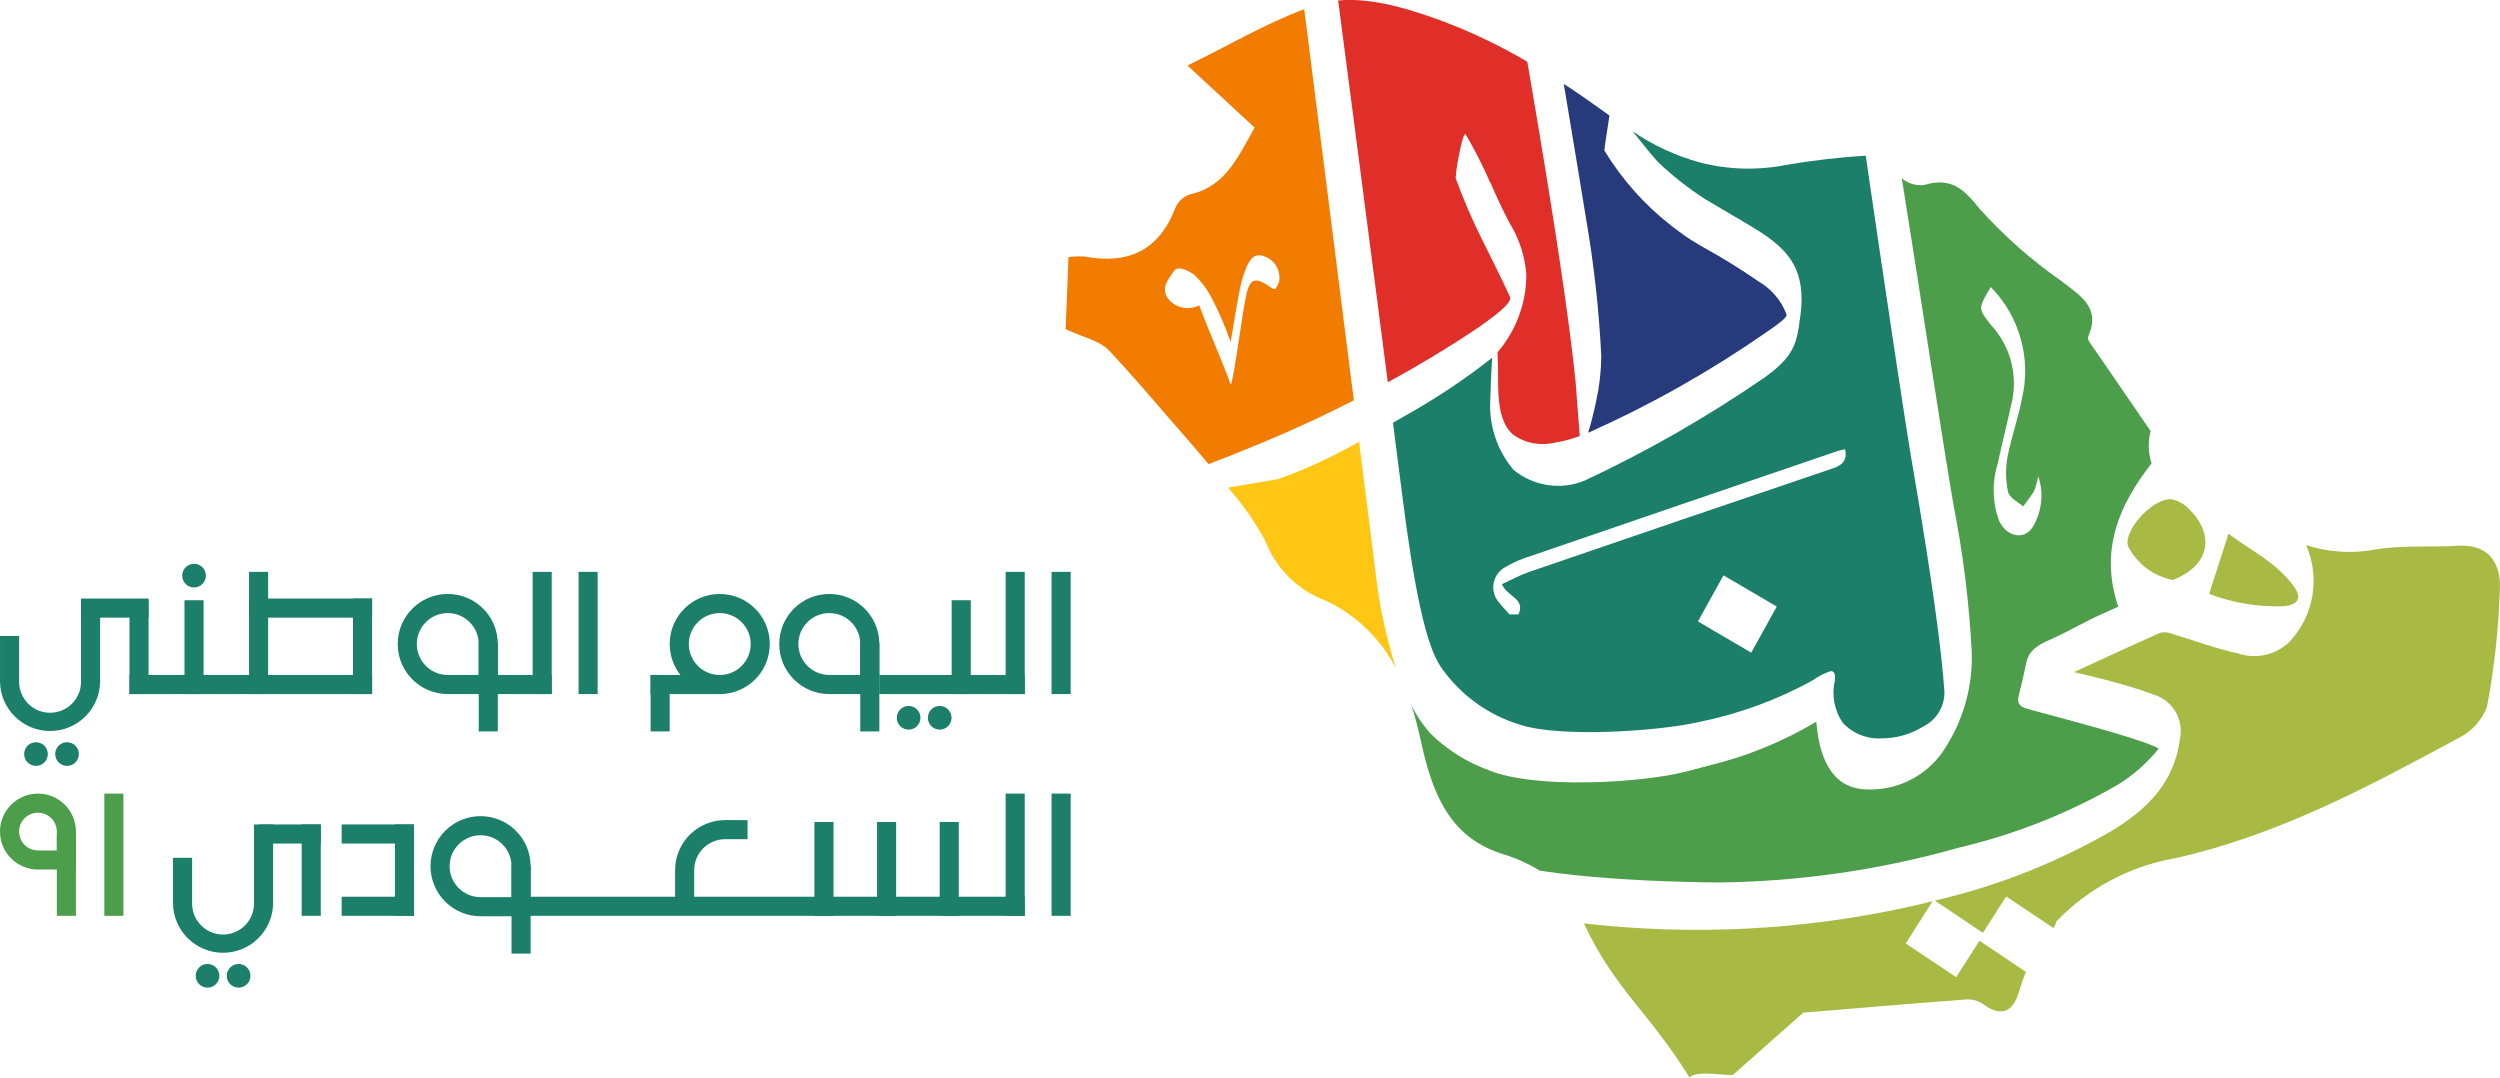
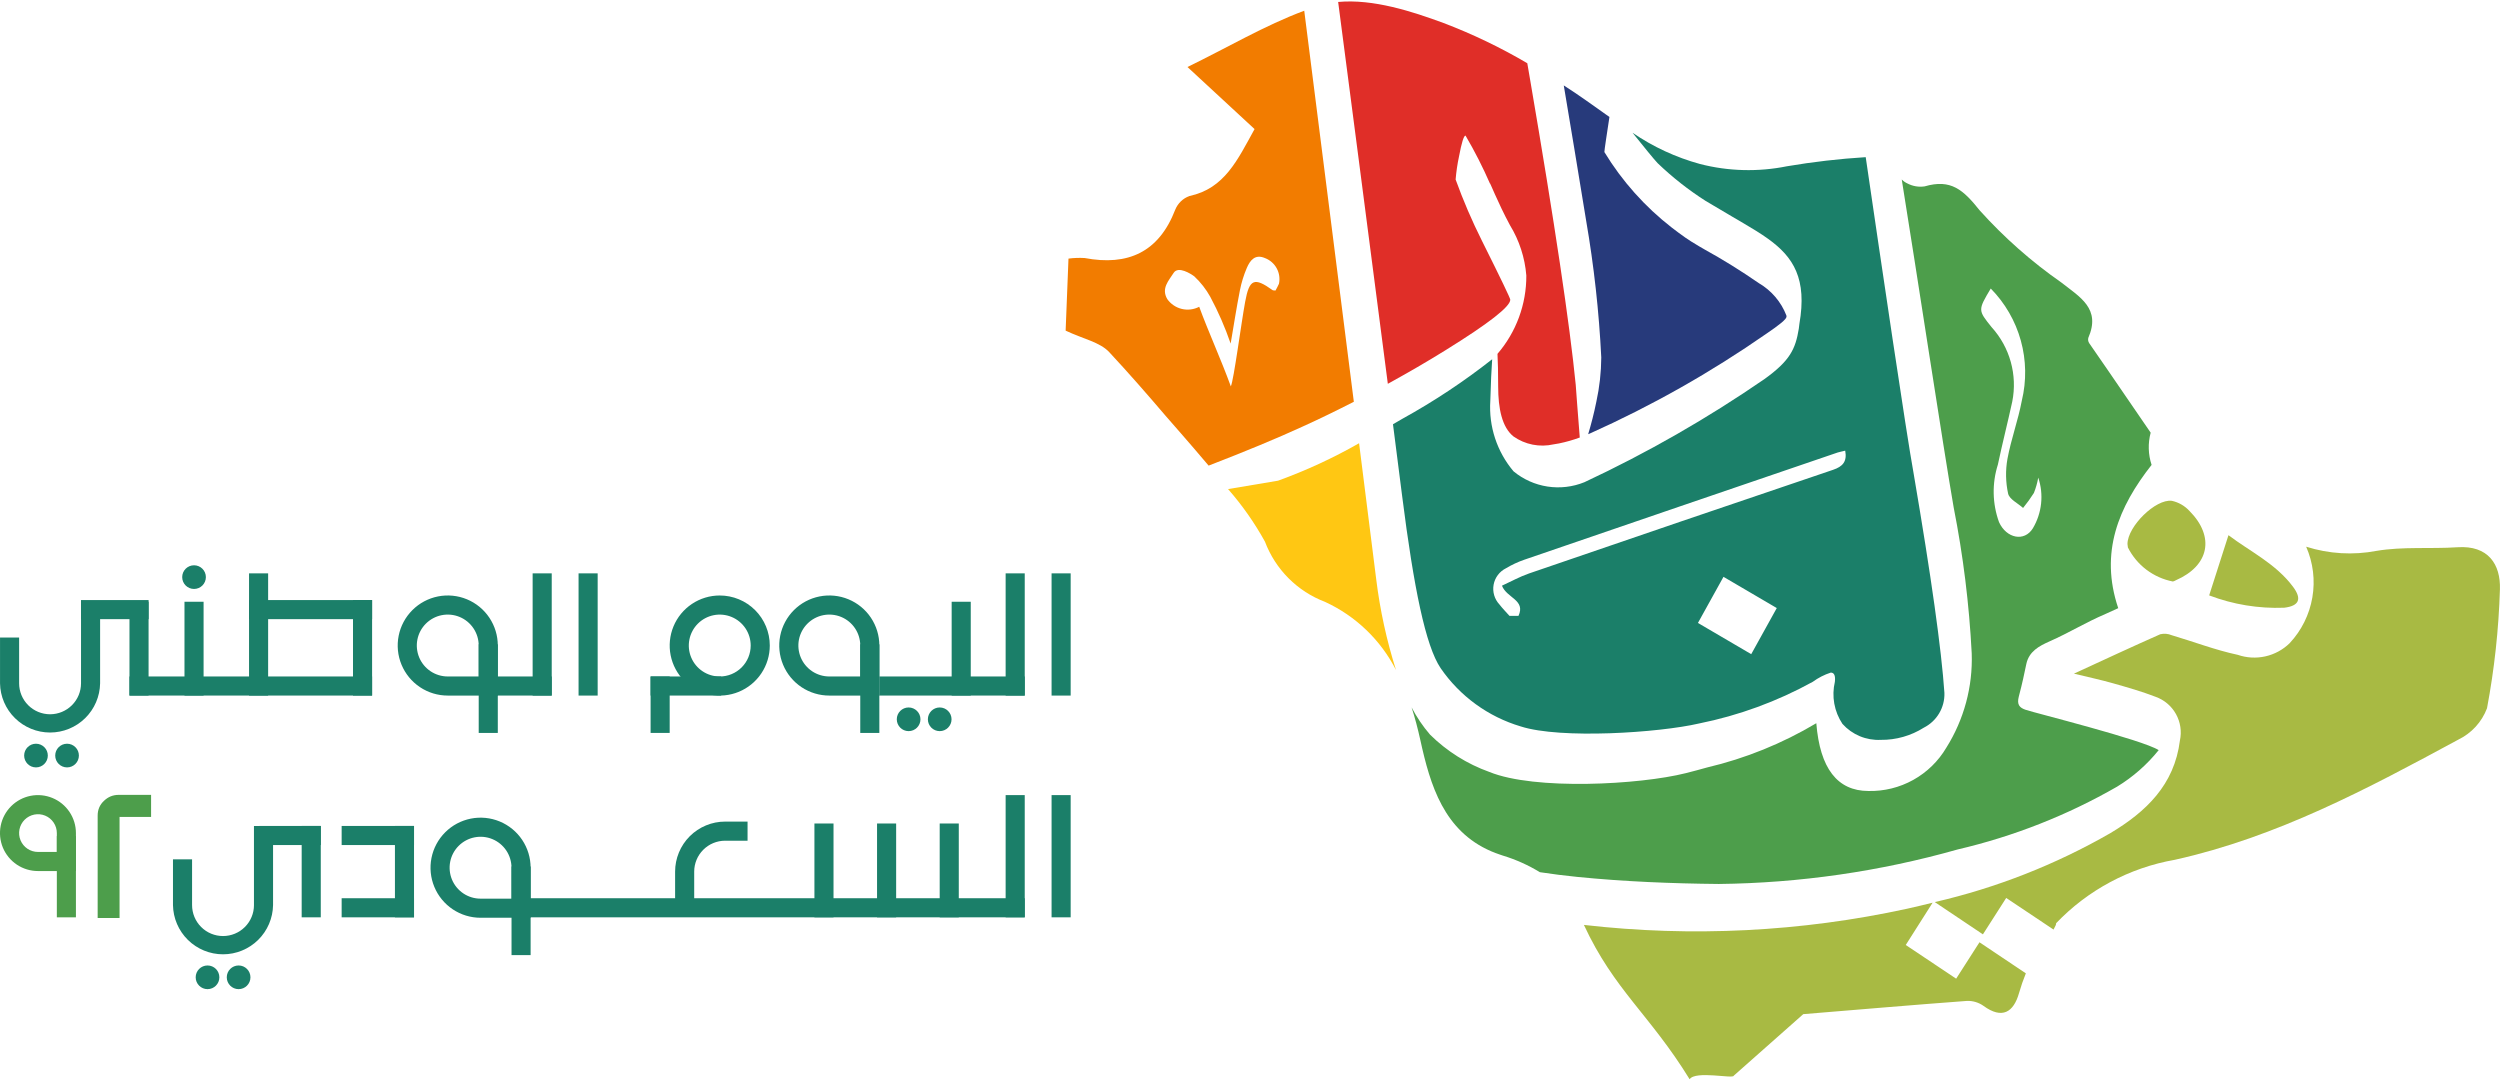
- <svg xmlns="http://www.w3.org/2000/svg" width="100%" height="100%" viewBox="0 0 176.124 75.925">
-   <g id="Group_60" data-name="Group 60" transform="translate(-801.092 -958.5)">
-     <g id="Group_57" data-name="Group 57" transform="translate(801.092 998.218)">
-       <g id="Group_56" data-name="Group 56">
-         <g id="Group_55" data-name="Group 55">
-           <g id="Group_54" data-name="Group 54">
-             <g id="Group_31" data-name="Group 31">
-               <g id="Group_30" data-name="Group 30">
-                 <g id="Group_29" data-name="Group 29">
-                   <g id="Group_28" data-name="Group 28">
-                     <g id="Group_1" data-name="Group 1" transform="translate(74.083 0.569)">
-                       <rect id="Rectangle_4" data-name="Rectangle 4" width="1.345" height="8.61" fill="#1b7f69" />
-                     </g>
-                     <g id="Group_2" data-name="Group 2" transform="translate(70.847 0.569)">
-                       <rect id="Rectangle_5" data-name="Rectangle 5" width="1.345" height="8.61" fill="#1b7f69" />
-                     </g>
-                     <g id="Group_3" data-name="Group 3" transform="translate(40.76 0.569)">
-                       <rect id="Rectangle_6" data-name="Rectangle 6" width="1.345" height="8.61" fill="#1b7f69" />
-                     </g>
-                     <g id="Group_4" data-name="Group 4" transform="translate(37.524 0.569)">
-                       <rect id="Rectangle_7" data-name="Rectangle 7" width="1.345" height="8.61" fill="#1b7f69" />
-                     </g>
-                     <g id="Group_5" data-name="Group 5" transform="translate(24.869 2.45)">
-                       <rect id="Rectangle_8" data-name="Rectangle 8" width="1.345" height="6.728" fill="#1b7f69" />
-                     </g>
-                     <g id="Group_6" data-name="Group 6" transform="translate(17.545 0.569)">
-                       <rect id="Rectangle_9" data-name="Rectangle 9" width="1.345" height="8.61" fill="#1b7f69" />
-                     </g>
-                     <g id="Group_7" data-name="Group 7" transform="translate(61.95 7.833)">
-                       <rect id="Rectangle_10" data-name="Rectangle 10" width="1.345" height="10.242" transform="translate(10.242) rotate(90)" fill="#1b7f69" />
-                     </g>
-                     <g id="Group_8" data-name="Group 8" transform="translate(9.122 7.833)">
-                       <rect id="Rectangle_11" data-name="Rectangle 11" width="1.345" height="17.092" transform="translate(17.092) rotate(90)" fill="#1b7f69" />
-                     </g>
-                     <g id="Group_9" data-name="Group 9" transform="translate(67.044 2.569)">
-                       <rect id="Rectangle_12" data-name="Rectangle 12" width="1.345" height="6.609" fill="#1b7f69" />
-                     </g>
-                     <g id="Group_10" data-name="Group 10" transform="translate(12.997 2.569)">
-                       <rect id="Rectangle_13" data-name="Rectangle 13" width="1.345" height="6.609" fill="#1b7f69" />
-                     </g>
-                     <g id="Group_11" data-name="Group 11" transform="translate(9.122 2.569)">
-                       <rect id="Rectangle_14" data-name="Rectangle 14" width="1.345" height="6.609" fill="#1b7f69" />
-                     </g>
-                     <g id="Group_12" data-name="Group 12" transform="translate(60.605 5.567)">
-                       <rect id="Rectangle_15" data-name="Rectangle 15" width="1.345" height="6.244" fill="#1b7f69" />
-                     </g>
-                     <g id="Group_13" data-name="Group 13" transform="translate(45.834 7.833)">
-                       <rect id="Rectangle_16" data-name="Rectangle 16" width="1.345" height="3.977" fill="#1b7f69" />
-                     </g>
-                     <g id="Group_14" data-name="Group 14" transform="translate(45.834 7.833)">
-                       <rect id="Rectangle_17" data-name="Rectangle 17" width="1.345" height="4.968" transform="translate(0 1.345) rotate(-90)" fill="#1b7f69" />
-                     </g>
-                     <g id="Group_15" data-name="Group 15" transform="translate(17.545 2.45)">
-                       <rect id="Rectangle_18" data-name="Rectangle 18" width="1.345" height="8.669" transform="translate(0 1.345) rotate(-90)" fill="#1b7f69" />
-                     </g>
-                     <g id="Group_16" data-name="Group 16" transform="translate(5.706 2.45)">
-                       <rect id="Rectangle_19" data-name="Rectangle 19" width="1.345" height="4.762" transform="translate(0 1.345) rotate(-90)" fill="#1b7f69" />
-                     </g>
-                     <g id="Group_17" data-name="Group 17" transform="translate(34.743 7.833)">
-                       <rect id="Rectangle_20" data-name="Rectangle 20" width="1.345" height="4.126" transform="translate(0 1.345) rotate(-90)" fill="#1b7f69" />
-                     </g>
-                     <g id="Group_18" data-name="Group 18" transform="translate(47.18 2.128)">
-                       <path id="Path_1" data-name="Path 1" d="M867.435,1014.215a3.526,3.526,0,1,0,3.525,3.525A3.525,3.525,0,0,0,867.435,1014.215Zm0,5.706a2.18,2.18,0,1,1,2.18-2.18A2.18,2.18,0,0,1,867.435,1019.921Z" transform="translate(-863.909 -1014.215)" fill="#1b7f69" />
-                     </g>
-                     <g id="Group_19" data-name="Group 19" transform="translate(54.899 2.128)">
-                       <path id="Path_2" data-name="Path 2" d="M881.237,1017.74a3.526,3.526,0,1,0-3.525,3.526h3.525Zm-1.345,2.18h-2.18a2.18,2.18,0,1,1,2.18-2.18Z" transform="translate(-874.186 -1014.215)" fill="#1b7f69" />
-                     </g>
-                     <g id="Group_20" data-name="Group 20" transform="translate(33.725 5.567)">
-                       <rect id="Rectangle_21" data-name="Rectangle 21" width="1.345" height="6.244" fill="#1b7f69" />
-                     </g>
-                     <g id="Group_21" data-name="Group 21" transform="translate(28.019 2.128)">
-                       <path id="Path_3" data-name="Path 3" d="M845.449,1017.74a3.526,3.526,0,1,0-3.526,3.526h3.526Zm-1.346,2.18h-2.18a2.18,2.18,0,1,1,2.18-2.18Z" transform="translate(-838.398 -1014.215)" fill="#1b7f69" />
-                     </g>
-                     <g id="Group_22" data-name="Group 22" transform="translate(12.836)">
-                       <circle id="Ellipse_1" data-name="Ellipse 1" cx="0.834" cy="0.834" r="0.834" fill="#1b7f69" />
-                     </g>
-                     <g id="Group_23" data-name="Group 23" transform="translate(3.89 12.571)">
-                       <circle id="Ellipse_2" data-name="Ellipse 2" cx="0.834" cy="0.834" r="0.834" fill="#1b7f69" />
-                     </g>
-                     <g id="Group_24" data-name="Group 24" transform="translate(1.701 12.571)">
-                       <circle id="Ellipse_3" data-name="Ellipse 3" cx="0.834" cy="0.834" r="0.834" fill="#1b7f69" />
-                     </g>
-                     <g id="Group_25" data-name="Group 25" transform="translate(65.368 10.016)">
-                       <circle id="Ellipse_4" data-name="Ellipse 4" cx="0.834" cy="0.834" r="0.834" fill="#1b7f69" />
-                     </g>
-                     <g id="Group_26" data-name="Group 26" transform="translate(63.178 10.016)">
-                       <circle id="Ellipse_5" data-name="Ellipse 5" cx="0.834" cy="0.834" r="0.834" fill="#1b7f69" />
-                     </g>
-                     <g id="Group_27" data-name="Group 27" transform="translate(0 2.741)">
-                       <path id="Path_4" data-name="Path 4" d="M806.8,1020.606a2.18,2.18,0,1,1-4.361,0v-3.227h-1.345v3.227a3.526,3.526,0,0,0,7.051,0v-5.574H806.8v5.574Z" transform="translate(-801.092 -1015.032)" fill="#1b7f69" />
-                     </g>
-                   </g>
-                 </g>
-               </g>
-             </g>
-             <g id="Group_53" data-name="Group 53" transform="translate(0 16.191)">
-               <g id="Group_32" data-name="Group 32" transform="translate(15.976 12.002)">
-                 <circle id="Ellipse_6" data-name="Ellipse 6" cx="0.834" cy="0.834" r="0.834" fill="#1b7f69" />
-               </g>
-               <g id="Group_33" data-name="Group 33" transform="translate(13.786 12.002)">
-                 <circle id="Ellipse_7" data-name="Ellipse 7" cx="0.834" cy="0.834" r="0.834" fill="#1b7f69" />
-               </g>
-               <g id="Group_34" data-name="Group 34" transform="translate(74.083 0)">
-                 <rect id="Rectangle_22" data-name="Rectangle 22" width="1.345" height="8.61" fill="#1b7f69" />
-               </g>
-               <g id="Group_35" data-name="Group 35" transform="translate(70.847 0)">
-                 <rect id="Rectangle_23" data-name="Rectangle 23" width="1.345" height="8.61" fill="#1b7f69" />
-               </g>
-               <g id="Group_36" data-name="Group 36" transform="translate(66.201 2)">
-                 <rect id="Rectangle_24" data-name="Rectangle 24" width="1.345" height="6.611" fill="#1b7f69" />
-               </g>
-               <g id="Group_37" data-name="Group 37" transform="translate(61.788 2)">
-                 <rect id="Rectangle_25" data-name="Rectangle 25" width="1.345" height="6.611" fill="#1b7f69" />
-               </g>
-               <g id="Group_38" data-name="Group 38" transform="translate(57.376 2)">
-                 <rect id="Rectangle_26" data-name="Rectangle 26" width="1.345" height="6.611" fill="#1b7f69" />
-               </g>
-               <g id="Group_39" data-name="Group 39" transform="translate(37.006 7.265)">
-                 <rect id="Rectangle_27" data-name="Rectangle 27" width="1.345" height="35.186" transform="translate(35.186) rotate(90)" fill="#1b7f69" />
-               </g>
-               <g id="Group_40" data-name="Group 40" transform="translate(24.069 2.173)">
-                 <rect id="Rectangle_28" data-name="Rectangle 28" width="1.345" height="5.099" transform="translate(0 1.345) rotate(-90)" fill="#1b7f69" />
-               </g>
-               <g id="Group_41" data-name="Group 41" transform="translate(18.267 2.173)">
-                 <rect id="Rectangle_29" data-name="Rectangle 29" width="1.345" height="4.332" transform="translate(0 1.345) rotate(-90)" fill="#1b7f69" />
-               </g>
-               <g id="Group_42" data-name="Group 42" transform="translate(24.069 7.265)">
-                 <rect id="Rectangle_30" data-name="Rectangle 30" width="1.345" height="5.099" transform="translate(0 1.345) rotate(-90)" fill="#1b7f69" />
-               </g>
-               <g id="Group_43" data-name="Group 43" transform="translate(27.823 2.173)">
-                 <rect id="Rectangle_31" data-name="Rectangle 31" width="1.345" height="6.437" transform="translate(1.345 6.437) rotate(180)" fill="#1b7f69" />
-               </g>
-               <g id="Group_44" data-name="Group 44" transform="translate(21.253 2.173)">
-                 <rect id="Rectangle_32" data-name="Rectangle 32" width="1.345" height="6.437" transform="translate(1.345 6.437) rotate(180)" fill="#1b7f69" />
-               </g>
-               <g id="Group_45" data-name="Group 45" transform="translate(47.562 1.866)">
-                 <path id="Path_5" data-name="Path 5" d="M867.943,1035.424a3.525,3.525,0,0,0-3.526,3.526v2.064h1.345v-2.064a2.181,2.181,0,0,1,2.18-2.18h1.579v-1.345Z" transform="translate(-864.418 -1035.424)" fill="#1b7f69" />
-               </g>
-               <g id="Group_46" data-name="Group 46" transform="translate(12.189 2.174)">
-                 <path id="Path_6" data-name="Path 6" d="M823.027,1041.406a2.18,2.18,0,0,1-4.361,0v-3.226h-1.345v3.226a3.526,3.526,0,0,0,7.051,0v-5.573h-1.346v5.573Z" transform="translate(-817.321 -1035.833)" fill="#1b7f69" />
-               </g>
-               <g id="Group_47" data-name="Group 47" transform="translate(36.037 5.028)">
-                 <rect id="Rectangle_33" data-name="Rectangle 33" width="1.345" height="6.244" fill="#1b7f69" />
-               </g>
-               <g id="Group_48" data-name="Group 48" transform="translate(30.331 1.589)">
-                 <path id="Path_7" data-name="Path 7" d="M848.527,1038.581a3.526,3.526,0,1,0-3.526,3.526h3.526Zm-1.345,2.18H845a2.18,2.18,0,1,1,2.18-2.18Z" transform="translate(-841.476 -1035.055)" fill="#1b7f69" />
-               </g>
-               <g id="Group_52" data-name="Group 52">
-                 <g id="Group_49" data-name="Group 49" transform="translate(7.35 0)">
-                   <rect id="Rectangle_34" data-name="Rectangle 34" width="1.345" height="8.61" fill="#4d9e4b" />
-                 </g>
-                 <g id="Group_50" data-name="Group 50" transform="translate(4.004 2.888)">
-                   <rect id="Rectangle_35" data-name="Rectangle 35" width="1.345" height="5.723" fill="#4d9e4b" />
-                 </g>
-                 <g id="Group_51" data-name="Group 51">
-                   <path id="Path_8" data-name="Path 8" d="M806.441,1035.614a2.675,2.675,0,1,0-2.674,2.675h2.674Zm-1.345,1.329h-1.329a1.329,1.329,0,1,1,1.329-1.329Z" transform="translate(-801.092 -1032.939)" fill="#4d9e4b" />
-                 </g>
-               </g>
-             </g>
-           </g>
-         </g>
-       </g>
-     </g>
-     <g id="Group_59" data-name="Group 59" transform="translate(876.171 958.5)">
-       <g id="Group_58" data-name="Group 58">
-         <path id="Path_9" data-name="Path 9" d="M953.779,975.612l0,0c.666.4,1.3.775,1.894,1.12.2.11.592.346.592.346.763.448,1.421.846,1.918,1.207,1.79,1.287,2.751,2.816,2.2,5.994-.014.112-.028.225-.041.336-.234,1.428-.613,2.246-2.406,3.538a88.364,88.364,0,0,1-12.7,7.276,4.928,4.928,0,0,1-4.989-.765,6.987,6.987,0,0,1-1.638-4.97c.034-1.246.08-2.218.131-2.928a46.666,46.666,0,0,1-6.311,4.186l-.677.394c.24,1.863.458,3.577.644,5.045.825,6.514,1.656,10.568,2.711,12.135a10.473,10.473,0,0,0,5.647,4.108c2.815.905,9.745.445,12.556-.207a28.064,28.064,0,0,0,8.02-2.939,4.479,4.479,0,0,1,1.265-.647q.362,0,.288.651a3.779,3.779,0,0,0,.533,2.961,3.4,3.4,0,0,0,2.7,1.127,5.563,5.563,0,0,0,3.034-.859,2.649,2.649,0,0,0,1.45-2.451q-.313-4.584-2.162-15.417c-.522-2.855-2.292-14.869-3.382-22.324a52.814,52.814,0,0,0-5.547.641,13.69,13.69,0,0,1-6.124-.158,15.807,15.807,0,0,1-4.754-2.2c.75.935,1.541,1.911,1.77,2.144A21.826,21.826,0,0,0,953.779,975.612Zm3.211,31.931-3.754-2.2,1.8-3.249,3.754,2.2Zm6.621-14.336c.142.762-.167,1.117-.859,1.35q-10.716,3.625-21.415,7.3c-.651.223-1.261.566-1.907.861.336.877,1.685,1,1.163,2.129h-.632c-.238-.268-.493-.525-.711-.808a1.614,1.614,0,0,1,.463-2.548,6.921,6.921,0,0,1,1.284-.6q11.041-3.789,22.088-7.557C963.249,993.286,963.422,993.255,963.611,993.207Z" transform="translate(-908.696 -961.563)" fill="#1b7f69" />
-         <path id="Path_10" data-name="Path 10" d="M921.353,986.914c-1.266-10.01-2.9-22.866-3.494-27.549-2.789,1.038-5.418,2.6-8.226,3.965,1.726,1.6,3.254,3.013,4.726,4.372-1.2,2.173-2.113,4.19-4.586,4.716a1.7,1.7,0,0,0-1,.959c-1.156,3-3.333,3.984-6.381,3.411a5.953,5.953,0,0,0-1.142.04c-.072,1.888-.143,3.683-.2,5.074,1.239.588,2.414.809,3.071,1.515,1.357,1.459,2.67,2.96,3.965,4.479.291.341,1.613,1.826,3.037,3.516,2.625-1.014,4.826-1.927,6.586-2.735C918.948,988.118,920.157,987.524,921.353,986.914Zm-5.276-8.313c-.068.167-.164.324-.243.476-.092-.012-.165,0-.208-.03-1.287-.921-1.633-.789-1.929.82-.278,1.513-.8,5.508-1.009,5.964-.7-1.927-1.6-3.888-2.228-5.61a1.757,1.757,0,0,1-2.252-.544c-.436-.753.1-1.29.449-1.841.323-.511,1.217.065,1.457.243a5.887,5.887,0,0,1,1.126,1.442,22.383,22.383,0,0,1,1.435,3.294c.225-1.318.413-2.541.652-3.754a7.837,7.837,0,0,1,.488-1.58c.23-.531.579-.991,1.281-.689A1.582,1.582,0,0,1,916.078,978.6Z" transform="translate(-901.055 -958.715)" fill="#f27c00" />
-         <path id="Path_11" data-name="Path 11" d="M950.415,985.532a15.046,15.046,0,0,1-.348,3.126c-.161.811-.377,1.625-.575,2.284l.116-.047a76.564,76.564,0,0,0,12.442-7.034c.905-.614,1.4-1.007,1.415-1.194a.247.247,0,0,0-.007-.084,4.53,4.53,0,0,0-1.955-2.29,44.533,44.533,0,0,0-3.831-2.377s-.639-.364-.938-.56c-.482-.294-1.356-.972-1.356-.972a19.689,19.689,0,0,1-4.744-5.318c-.012-.076.212-1.512.356-2.472-1.072-.756-2.13-1.531-3.217-2.223q.709,4.211,1.578,9.539A79.926,79.926,0,0,1,950.415,985.532Z" transform="translate(-912.685 -960.459)" fill="#273a7b" />
-         <path id="Path_12" data-name="Path 12" d="M925.514,999.932a36.64,36.64,0,0,1-5.709,2.639c-.04.013-1.219.212-3.522.592a20.929,20.929,0,0,1,2.6,3.705,7.293,7.293,0,0,0,4.232,4.241,10.576,10.576,0,0,1,5,4.8,35.485,35.485,0,0,1-1.394-6.39C926.55,1008.161,926.093,1004.526,925.514,999.932Z" transform="translate(-904.846 -968.813)" fill="#ffc713" />
-         <path id="Path_13" data-name="Path 13" d="M934.182,983.06q4.553-2.822,4.553-3.551,0-.152-2-4.158a39.818,39.818,0,0,1-1.851-4.31,12.763,12.763,0,0,1,.242-1.639q.274-1.457.456-1.457a32.106,32.106,0,0,1,1.73,3.4c-.093-.316.527,1.295,1.4,2.913a8.022,8.022,0,0,1,1.153,3.551,8.4,8.4,0,0,1-2.032,5.514c.029.552.047,1.313.048,2.293,0,1.568.273,2.874,1.074,3.522a3.551,3.551,0,0,0,2.827.561l.388-.066a9.965,9.965,0,0,0,1.46-.416c-.106-1.405-.285-3.569-.284-3.711q-.63-6.392-3.207-21.457c-.066-.373-.134-.774-.206-1.2a38.819,38.819,0,0,0-5.9-2.834c-2.192-.808-4.953-1.712-7.425-1.482.486,3.716,2.185,16.715,3.5,26.9C931.486,984.675,932.85,983.889,934.182,983.06Z" transform="translate(-907.415 -958.5)" fill="#e02e28" />
-         <path id="Path_14" data-name="Path 14" d="M1013.6,1013.669c1.056-.127,1.258-.617.622-1.471-1.216-1.634-3.041-2.494-4.551-3.639-.457,1.419-.891,2.771-1.36,4.241A13.372,13.372,0,0,0,1013.6,1013.669Z" transform="translate(-927.755 -970.961)" fill="#a8ba43" />
-         <path id="Path_15" data-name="Path 15" d="M955.139,1024.827a64.474,64.474,0,0,0,16.834-2.433,41.425,41.425,0,0,0,11.226-4.422,11.311,11.311,0,0,0,2.932-2.575c-1.156-.734-8.7-2.611-9.366-2.838-.439-.146-.638-.366-.489-.935.275-1.046.365-1.523.528-2.289.188-.888.888-1.263,1.612-1.587,1.507-.669,2.471-1.3,3.986-1.952.3-.133.606-.276.879-.4-1.324-3.93.025-7.137,2.35-10.093a3.973,3.973,0,0,1-.065-2.27h0c-.034-.036-2.886-4.231-4.327-6.3a.464.464,0,0,1-.067-.38c.9-2.059-.578-2.862-1.9-3.9a33.553,33.553,0,0,1-5.75-5.078c-1.157-1.447-2.019-2.236-3.88-1.694a1.968,1.968,0,0,1-1.213-.206,1.341,1.341,0,0,1-.4-.279c1.039,6.425,2.94,18.977,3.658,23.1a72.345,72.345,0,0,1,1.272,10.29,11.724,11.724,0,0,1-1.787,6.636,6.207,6.207,0,0,1-5.494,3.054h0q-3.284-.009-3.668-4.775a27.194,27.194,0,0,1-7.7,3.12c-.51.144-1.01.276-1.5.4-3.26.819-10.637,1.217-13.834-.087a11.431,11.431,0,0,1-4.178-2.628,9.987,9.987,0,0,1-1.3-1.922c.239.739.44,1.506.614,2.294.7,3.209,1.667,6.414,5,7.848.19.083.391.157.6.228.071.024.141.05.215.073a11.291,11.291,0,0,1,2.608,1.17q1.316.2,2.645.333C948.481,1024.659,951.816,1024.794,955.139,1024.827ZM974.3,982.878a8.436,8.436,0,0,1,2.188,7.9c-.259,1.383-.759,2.721-1.012,4.1a6.321,6.321,0,0,0,.046,2.445c.088.4.687.68,1.055,1.014a11.282,11.282,0,0,0,.763-1.058,5.573,5.573,0,0,0,.306-1.08,4.31,4.31,0,0,1-.377,3.567c-.6.977-1.864.718-2.387-.431a6.3,6.3,0,0,1-.081-4.051c.313-1.485.693-2.956,1.014-4.439a6.049,6.049,0,0,0-1.455-5.245C973.4,984.4,973.386,984.413,974.3,982.878Z" transform="translate(-909.131 -962.657)" fill="#4d9e4b" />
-         <path id="Path_16" data-name="Path 16" d="M1019.393,1009.678c-1.9.126-3.837-.059-5.7.255a10.106,10.106,0,0,1-4.956-.294,6.271,6.271,0,0,1-1.165,6.8,3.568,3.568,0,0,1-3.653.818c-1.579-.337-3.1-.923-4.654-1.382a1.307,1.307,0,0,0-.805-.069c-1.982.876-3.948,1.794-6.083,2.776,1.015.249,1.894.434,2.754.68,1.006.285,2.018.572,2.992.949a2.671,2.671,0,0,1,1.72,3.08c-.39,3.127-2.391,5.03-4.907,6.531a45.248,45.248,0,0,1-12.362,4.854l3.39,2.273,1.641-2.565,3.335,2.229c.133-.241.209-.412.177-.444a15.206,15.206,0,0,1,8.368-4.473c7.192-1.6,13.581-5.008,19.96-8.46a4.044,4.044,0,0,0,2.033-2.215,54.225,54.225,0,0,0,.91-8.379C1022.442,1010.878,1021.563,1009.53,1019.393,1009.678Z" transform="translate(-921.348 -971.23)" fill="#a8ba43" />
-         <path id="Path_17" data-name="Path 17" d="M1003.846,1011.017a.773.773,0,0,0,.216-.091c2.345-1.023,2.756-3.055.957-4.875a2.376,2.376,0,0,0-1.248-.719c-1.148-.143-3.111,1.8-3.125,3.039.005.044.011.146.031.249A4.5,4.5,0,0,0,1003.846,1011.017Z" transform="translate(-925.846 -970.156)" fill="#a8ba43" />
-         <path id="Path_18" data-name="Path 18" d="M975.886,1048.383l-3.551-2.373,1.892-2.979q-.893.222-1.794.424a69.652,69.652,0,0,1-22.771,1.141c2.135,4.6,4.631,6.3,7.447,10.871.414-.626,3.085-.008,3.107-.248l4.9-4.337c3.846-.314,7.688-.647,11.536-.932a1.9,1.9,0,0,1,1.157.347c1.326.97,2.127.446,2.509-.909a13.6,13.6,0,0,1,.478-1.38l-3.267-2.189Z" transform="translate(-913.155 -979.542)" fill="#a8ba43" />
-       </g>
-     </g>
-   </g>
+ <svg xmlns="http://www.w3.org/2000/svg" width="100%" height="100%" viewBox="0 0 384 166" fill="none">
+   <path d="M164.454 88.068H161.522V106.841H164.454V88.068Z" fill="#1B7F69" />
+   <path d="M157.399 88.068H154.466V106.841H157.399V88.068Z" fill="#1B7F69" />
+   <path d="M91.801 88.068H88.868V106.841H91.801V88.068Z" fill="#1B7F69" />
+   <path d="M84.745 88.068H81.813V106.841H84.745V88.068Z" fill="#1B7F69" />
+   <path d="M57.154 92.169H54.221V106.838H57.154V92.169Z" fill="#1B7F69" />
+   <path d="M41.185 88.068H38.253V106.841H41.185V88.068Z" fill="#1B7F69" />
+   <path d="M157.399 106.838V103.906H135.068V106.838H157.399Z" fill="#1B7F69" />
+   <path d="M57.154 106.838V103.906H19.888V106.838H57.154Z" fill="#1B7F69" />
+   <path d="M149.107 92.429H146.175V106.838H149.107V92.429Z" fill="#1B7F69" />
+   <path d="M31.27 92.429H28.337V106.838H31.27V92.429Z" fill="#1B7F69" />
+   <path d="M22.821 92.429H19.888V106.838H22.821V92.429Z" fill="#1B7F69" />
+   <path d="M135.068 98.965H132.136V112.579H135.068V98.965Z" fill="#1B7F69" />
+   <path d="M102.863 103.906H99.931V112.577H102.863V103.906Z" fill="#1B7F69" />
+   <path d="M99.931 103.906V106.838H110.763V103.906H99.931Z" fill="#1B7F69" />
+   <path d="M38.253 92.17V95.102H57.154V92.17H38.253Z" fill="#1B7F69" />
+   <path d="M12.441 92.17V95.102H22.823V92.17H12.441Z" fill="#1B7F69" />
+   <path d="M75.749 103.906V106.838H84.745V103.906H75.749Z" fill="#1B7F69" />
+   <path d="M110.553 91.467C109.033 91.467 107.546 91.917 106.282 92.762C105.017 93.606 104.031 94.807 103.449 96.212C102.867 97.617 102.715 99.163 103.011 100.654C103.308 102.146 104.04 103.516 105.115 104.591C106.19 105.666 107.56 106.398 109.052 106.695C110.543 106.991 112.089 106.839 113.494 106.257C114.899 105.675 116.1 104.689 116.944 103.425C117.789 102.16 118.239 100.673 118.239 99.153C118.239 97.114 117.429 95.159 115.988 93.718C114.547 92.277 112.592 91.467 110.553 91.467V91.467ZM110.553 103.908C109.613 103.908 108.694 103.629 107.913 103.107C107.131 102.585 106.522 101.842 106.162 100.974C105.802 100.105 105.708 99.15 105.892 98.228C106.075 97.306 106.528 96.459 107.192 95.794C107.857 95.129 108.704 94.677 109.626 94.493C110.548 94.31 111.504 94.404 112.372 94.764C113.241 95.123 113.983 95.733 114.505 96.514C115.028 97.296 115.306 98.215 115.306 99.155C115.306 100.416 114.806 101.624 113.914 102.516C113.023 103.407 111.814 103.908 110.553 103.908V103.908Z" fill="#1B7F69" />
+   <path d="M135.068 99.153C135.068 97.632 134.617 96.146 133.773 94.881C132.928 93.617 131.727 92.632 130.322 92.05C128.917 91.468 127.371 91.316 125.88 91.613C124.389 91.909 123.019 92.642 121.944 93.717C120.869 94.793 120.137 96.163 119.84 97.654C119.544 99.145 119.697 100.691 120.279 102.096C120.861 103.501 121.847 104.701 123.111 105.546C124.376 106.39 125.862 106.841 127.383 106.84H135.068V99.153ZM132.136 103.906H127.383C126.443 103.906 125.524 103.627 124.742 103.105C123.961 102.582 123.351 101.84 122.992 100.972C122.632 100.103 122.538 99.147 122.721 98.225C122.905 97.303 123.357 96.456 124.022 95.792C124.687 95.127 125.534 94.674 126.456 94.491C127.378 94.307 128.333 94.402 129.202 94.761C130.07 95.121 130.813 95.73 131.335 96.512C131.857 97.294 132.136 98.213 132.136 99.153V103.906Z" fill="#1B7F69" />
+   <path d="M76.462 98.965H73.53V112.579H76.462V98.965Z" fill="#1B7F69" />
+   <path d="M76.462 99.153C76.462 97.632 76.011 96.146 75.167 94.882C74.322 93.617 73.121 92.632 71.717 92.05C70.312 91.468 68.766 91.316 67.275 91.612C65.784 91.909 64.414 92.641 63.339 93.717C62.264 94.792 61.531 96.162 61.235 97.653C60.938 99.144 61.09 100.69 61.672 102.095C62.254 103.499 63.239 104.7 64.504 105.545C65.768 106.389 67.254 106.84 68.775 106.84H76.462V99.153ZM73.528 103.906H68.775C67.835 103.906 66.916 103.627 66.134 103.105C65.353 102.582 64.743 101.84 64.383 100.971C64.024 100.103 63.93 99.147 64.113 98.225C64.296 97.303 64.749 96.456 65.414 95.792C66.079 95.127 66.925 94.674 67.847 94.491C68.769 94.307 69.725 94.402 70.594 94.761C71.462 95.121 72.204 95.73 72.727 96.512C73.249 97.294 73.528 98.213 73.528 99.153V103.906Z" fill="#1B7F69" />
+   <path d="M29.804 90.464C30.809 90.464 31.623 89.65 31.623 88.646C31.623 87.642 30.809 86.828 29.804 86.828C28.8 86.828 27.986 87.642 27.986 88.646C27.986 89.65 28.8 90.464 29.804 90.464Z" fill="#1B7F69" />
+   <path d="M10.3 117.873C11.304 117.873 12.118 117.058 12.118 116.054C12.118 115.05 11.304 114.236 10.3 114.236C9.295 114.236 8.481 115.05 8.481 116.054C8.481 117.058 9.295 117.873 10.3 117.873Z" fill="#1B7F69" />
+   <path d="M5.527 117.873C6.531 117.873 7.345 117.058 7.345 116.054C7.345 115.05 6.531 114.236 5.527 114.236C4.523 114.236 3.709 115.05 3.709 116.054C3.709 117.058 4.523 117.873 5.527 117.873Z" fill="#1B7F69" />
+   <path d="M144.339 112.302C145.343 112.302 146.157 111.488 146.157 110.484C146.157 109.48 145.343 108.666 144.339 108.666C143.335 108.666 142.521 109.48 142.521 110.484C142.521 111.488 143.335 112.302 144.339 112.302Z" fill="#1B7F69" />
+   <path d="M139.564 112.302C140.568 112.302 141.383 111.488 141.383 110.484C141.383 109.48 140.568 108.666 139.564 108.666C138.56 108.666 137.746 109.48 137.746 110.484C137.746 111.488 138.56 112.302 139.564 112.302Z" fill="#1B7F69" />
+   <path d="M12.445 104.957C12.445 106.218 11.944 107.427 11.053 108.318C10.161 109.21 8.952 109.711 7.691 109.711C6.43 109.711 5.221 109.21 4.329 108.318C3.438 107.427 2.937 106.218 2.937 104.957V97.921H0.004V104.957C0.038 106.973 0.863 108.895 2.301 110.309C3.739 111.723 5.674 112.515 7.691 112.515C9.707 112.515 11.643 111.723 13.081 110.309C14.519 108.895 15.344 106.973 15.377 104.957V92.804H12.445V104.957Z" fill="#1B7F69" />
+   <path d="M36.651 151.933C37.655 151.933 38.469 151.119 38.469 150.115C38.469 149.11 37.655 148.296 36.651 148.296C35.646 148.296 34.832 149.11 34.832 150.115C34.832 151.119 35.646 151.933 36.651 151.933Z" fill="#1B7F69" />
+   <path d="M31.876 151.933C32.88 151.933 33.694 151.119 33.694 150.115C33.694 149.11 32.88 148.296 31.876 148.296C30.872 148.296 30.057 149.11 30.057 150.115C30.057 151.119 30.872 151.933 31.876 151.933Z" fill="#1B7F69" />
+   <path d="M164.454 122.128H161.522V140.901H164.454V122.128Z" fill="#1B7F69" />
+   <path d="M157.399 122.128H154.466V140.901H157.399V122.128Z" fill="#1B7F69" />
+   <path d="M147.269 126.489H144.337V140.903H147.269V126.489Z" fill="#1B7F69" />
+   <path d="M137.648 126.489H134.715V140.903H137.648V126.489Z" fill="#1B7F69" />
+   <path d="M128.028 126.489H125.096V140.903H128.028V126.489Z" fill="#1B7F69" />
+   <path d="M157.399 140.901V137.968H80.683V140.901H157.399Z" fill="#1B7F69" />
+   <path d="M52.477 126.866V129.799H63.594V126.866H52.477Z" fill="#1B7F69" />
+   <path d="M39.827 126.866V129.799H49.272V126.866H39.827Z" fill="#1B7F69" />
+   <path d="M52.477 137.968V140.901H63.594V137.968H52.477Z" fill="#1B7F69" />
+   <path d="M60.662 140.901H63.594V126.866H60.662V140.901Z" fill="#1B7F69" />
+   <path d="M46.337 140.901H49.27V126.866H46.337V140.901Z" fill="#1B7F69" />
+   <path d="M111.384 126.197C110.374 126.196 109.375 126.395 108.442 126.782C107.509 127.168 106.661 127.734 105.947 128.448C105.234 129.162 104.667 130.009 104.281 130.942C103.895 131.875 103.696 132.875 103.696 133.884V138.385H106.629V133.884C106.63 132.624 107.13 131.416 108.022 130.524C108.913 129.633 110.122 129.132 111.382 129.132H114.825V126.199L111.384 126.197Z" fill="#1B7F69" />
+   <path d="M39.01 139.022C39.01 140.283 38.509 141.492 37.617 142.384C36.726 143.276 35.517 143.776 34.256 143.776C32.995 143.776 31.786 143.276 30.894 142.384C30.003 141.492 29.502 140.283 29.502 139.022V131.989H26.569V139.022C26.603 141.038 27.428 142.961 28.866 144.375C30.304 145.788 32.239 146.581 34.256 146.581C36.272 146.581 38.208 145.788 39.646 144.375C41.084 142.961 41.908 141.038 41.942 139.022V126.872H39.008V139.022H39.01Z" fill="#1B7F69" />
+   <path d="M81.503 133.091H78.571V146.705H81.503V133.091Z" fill="#1B7F69" />
+   <path d="M81.503 133.281C81.503 131.76 81.052 130.274 80.208 129.009C79.363 127.745 78.162 126.76 76.758 126.178C75.353 125.596 73.807 125.444 72.316 125.741C70.825 126.037 69.455 126.769 68.38 127.844C67.305 128.92 66.572 130.289 66.276 131.78C65.979 133.272 66.131 134.817 66.713 136.222C67.295 137.627 68.28 138.828 69.545 139.673C70.809 140.517 72.295 140.968 73.816 140.968H81.503V133.281ZM78.571 138.033H73.814C72.873 138.033 71.954 137.755 71.173 137.232C70.391 136.71 69.782 135.968 69.422 135.099C69.063 134.231 68.968 133.275 69.152 132.353C69.335 131.431 69.788 130.584 70.453 129.92C71.117 129.255 71.964 128.802 72.886 128.619C73.808 128.435 74.764 128.529 75.632 128.889C76.501 129.249 77.243 129.858 77.766 130.64C78.288 131.421 78.567 132.34 78.567 133.281L78.571 138.033Z" fill="#1B7F69" />
+   <path d="M15 141V125.282C15 124.373 15.319 123.619 15.957 123.02C16.595 122.401 17.349 122.092 18.219 122.092H23.207V125.485H18.364V141H15Z" fill="#4D9E4B" />
+   <path d="M11.662 128.425H8.73V140.903H11.662V128.425Z" fill="#4D9E4B" />
+   <path d="M11.662 127.961C11.662 126.807 11.32 125.679 10.679 124.72C10.038 123.761 9.127 123.014 8.061 122.572C6.996 122.131 5.823 122.015 4.691 122.241C3.56 122.466 2.521 123.022 1.705 123.838C0.89 124.653 0.334 125.693 0.11 126.824C-0.115 127.956 0.001 129.129 0.442 130.194C0.884 131.26 1.632 132.17 2.591 132.811C3.551 133.452 4.679 133.793 5.832 133.793H11.662V127.961ZM8.73 130.858H5.832C5.259 130.858 4.699 130.688 4.222 130.37C3.746 130.051 3.375 129.599 3.155 129.069C2.936 128.54 2.879 127.957 2.99 127.395C3.102 126.833 3.378 126.317 3.783 125.912C4.189 125.506 4.705 125.231 5.267 125.119C5.829 125.007 6.412 125.064 6.941 125.283C7.471 125.503 7.923 125.874 8.241 126.351C8.56 126.827 8.73 127.388 8.73 127.961V130.858Z" fill="#4D9E4B" />
+   <path d="M261.987 30.862C263.439 31.734 264.821 32.551 266.116 33.304C266.553 33.544 267.407 34.058 267.407 34.058C269.071 35.035 270.505 35.903 271.589 36.69C275.492 39.496 277.587 42.829 276.386 49.758C276.355 50.002 276.325 50.249 276.296 50.491C275.786 53.604 274.96 55.388 271.05 58.205C262.275 64.249 253.014 69.555 243.361 74.069C241.566 74.797 239.607 75.026 237.692 74.733C235.778 74.439 233.978 73.633 232.484 72.401C229.934 69.388 228.654 65.503 228.912 61.565C228.986 58.848 229.087 56.729 229.198 55.181C224.866 58.591 220.264 61.643 215.438 64.307L213.962 65.166C214.485 69.228 214.961 72.965 215.366 76.166C217.165 90.368 218.977 99.207 221.277 102.624C224.235 106.93 228.581 110.091 233.589 111.58C239.726 113.553 254.836 112.55 260.965 111.129C267.086 109.898 272.983 107.737 278.45 104.721C279.289 104.107 280.22 103.631 281.208 103.31C281.735 103.31 281.944 103.784 281.836 104.73C281.578 105.828 281.547 106.968 281.747 108.078C281.947 109.189 282.373 110.246 282.998 111.186C283.735 112.008 284.646 112.655 285.664 113.08C286.682 113.505 287.783 113.697 288.885 113.643C291.225 113.67 293.522 113.019 295.5 111.77C296.481 111.273 297.3 110.506 297.86 109.559C298.42 108.612 298.698 107.525 298.662 106.426C298.207 99.763 296.635 88.559 293.948 72.813C292.81 66.588 288.951 40.394 286.574 24.14C282.521 24.392 278.484 24.859 274.48 25.538C270.06 26.433 265.496 26.315 261.128 25.193C257.43 24.182 253.927 22.561 250.763 20.396C252.398 22.435 254.123 24.563 254.622 25.071C256.881 27.239 259.348 29.178 261.987 30.862V30.862ZM268.988 100.48L260.803 95.684L264.728 88.6L272.912 93.397L268.988 100.48ZM283.424 69.224C283.733 70.885 283.06 71.659 281.551 72.167C265.975 77.436 250.411 82.742 234.86 88.083C233.441 88.57 232.111 89.317 230.702 89.961C231.435 91.873 234.376 92.141 233.238 94.602H231.86C231.341 94.018 230.785 93.458 230.31 92.841C229.935 92.44 229.66 91.957 229.505 91.431C229.35 90.904 229.321 90.349 229.419 89.809C229.517 89.27 229.74 88.76 230.07 88.322C230.4 87.884 230.828 87.529 231.319 87.285C232.205 86.755 233.143 86.316 234.119 85.977C250.167 80.47 266.22 74.978 282.277 69.501C282.634 69.396 283.012 69.329 283.424 69.224Z" fill="#1B7F69" />
+   <path d="M207.949 61.713C205.189 39.888 201.626 11.858 200.331 1.648C194.25 3.911 188.518 7.317 182.396 10.293C186.159 13.781 189.491 16.862 192.7 19.825C190.084 24.563 188.093 28.96 182.701 30.107C182.211 30.283 181.764 30.56 181.388 30.921C181.013 31.281 180.717 31.716 180.521 32.198C178 38.739 173.254 40.884 166.609 39.635C165.778 39.584 164.944 39.613 164.119 39.722C163.962 43.839 163.807 47.752 163.682 50.785C166.384 52.067 168.946 52.549 170.378 54.088C173.337 57.269 176.2 60.542 179.023 63.854C179.657 64.597 182.54 67.835 185.644 71.519C191.368 69.309 196.167 67.318 200.004 65.556C202.705 64.338 205.341 63.042 207.949 61.713ZM196.446 43.588C196.297 43.952 196.088 44.294 195.916 44.626C195.715 44.6 195.556 44.626 195.462 44.56C192.656 42.552 191.902 42.84 191.257 46.348C190.65 49.647 189.512 58.357 189.057 59.351C187.53 55.15 185.568 50.874 184.199 47.12C183.376 47.551 182.424 47.669 181.521 47.451C180.617 47.233 179.824 46.694 179.289 45.934C178.338 44.292 179.507 43.121 180.268 41.92C180.972 40.806 182.921 42.062 183.445 42.45C184.422 43.363 185.25 44.424 185.9 45.594C187.133 47.9 188.18 50.302 189.028 52.776C189.519 49.902 189.929 47.235 190.45 44.591C190.682 43.408 191.039 42.254 191.514 41.146C192.015 39.988 192.776 38.985 194.307 39.644C195.075 39.938 195.713 40.496 196.106 41.219C196.498 41.942 196.62 42.781 196.448 43.586L196.446 43.588Z" fill="#F27C00" />
+   <path d="M245.955 54.897C245.941 57.189 245.687 59.474 245.197 61.713C244.846 63.481 244.375 65.256 243.943 66.692L244.196 66.59C253.697 62.335 262.779 57.2 271.323 51.254C273.296 49.915 274.376 49.058 274.408 48.651C274.414 48.589 274.408 48.527 274.393 48.467C273.583 46.366 272.079 44.604 270.13 43.475C267.435 41.607 264.648 39.877 261.778 38.292C261.778 38.292 260.385 37.498 259.733 37.071C258.682 36.43 256.776 34.952 256.776 34.952C252.652 31.748 249.147 27.819 246.433 23.357C246.407 23.191 246.895 20.061 247.209 17.967C244.872 16.319 242.565 14.629 240.195 13.121C241.226 19.241 242.373 26.174 243.636 33.918C244.832 40.858 245.607 47.864 245.955 54.897V54.897Z" fill="#273A7B" />
+   <path d="M208.755 68.079C204.779 70.35 200.615 72.275 196.308 73.833C196.221 73.861 193.651 74.295 188.629 75.124C190.805 77.603 192.706 80.312 194.298 83.201C195.094 85.308 196.328 87.222 197.918 88.816C199.509 90.41 201.42 91.648 203.525 92.448C208.231 94.613 212.071 98.299 214.426 102.913C212.987 98.373 211.969 93.709 211.387 88.981C211.014 86.021 210.018 78.095 208.755 68.079Z" fill="#FFC713" />
+   <path d="M222.053 53.779C228.671 49.677 231.98 47.096 231.98 46.036C231.98 45.816 230.526 42.794 227.619 36.971C226.091 33.921 224.743 30.783 223.584 27.574C223.682 26.373 223.858 25.179 224.111 24C224.509 21.883 224.841 20.824 225.105 20.824C226.509 23.218 227.768 25.693 228.877 28.237C228.675 27.548 230.026 31.06 231.93 34.588C233.365 36.935 234.226 39.588 234.444 42.33C234.462 46.74 232.889 51.009 230.013 54.352C230.077 55.556 230.116 57.215 230.118 59.352C230.118 62.77 230.713 65.618 232.46 67.031C233.344 67.654 234.35 68.085 235.412 68.296C236.473 68.506 237.567 68.492 238.623 68.254L239.469 68.11C240.552 67.889 241.616 67.585 242.652 67.203C242.421 64.139 242.031 59.421 242.033 59.112C241.117 49.821 238.787 34.227 235.041 12.329C234.897 11.516 234.749 10.642 234.592 9.713C230.486 7.295 226.182 5.228 221.728 3.534C216.949 1.772 210.929 -0.198 205.54 0.303C206.599 8.405 210.303 36.746 213.171 58.953C216.175 57.3 219.149 55.586 222.053 53.779Z" fill="#E02E28" />
+   <path d="M350.86 93.346C353.162 93.069 353.602 92.001 352.216 90.139C349.565 86.576 345.586 84.701 342.293 82.205C341.297 85.299 340.351 88.247 339.328 91.452C343.005 92.855 346.927 93.499 350.86 93.346V93.346Z" fill="#A8BA43" />
+   <path d="M264.004 135.779C276.419 135.639 288.76 133.856 300.707 130.474C309.292 128.472 317.538 125.224 325.182 120.833C327.623 119.346 329.786 117.446 331.575 115.219C329.055 113.618 312.607 109.526 311.155 109.031C310.197 108.713 309.764 108.233 310.088 106.993C310.688 104.712 310.884 103.672 311.24 102.002C311.65 100.066 313.176 99.248 314.754 98.542C318.04 97.083 320.142 95.708 323.445 94.286C324.099 93.996 324.766 93.684 325.361 93.414C322.475 84.845 325.416 77.853 330.485 71.408C329.957 69.807 329.908 68.088 330.343 66.459V66.459C330.269 66.381 324.051 57.234 320.909 52.723C320.827 52.604 320.771 52.468 320.746 52.325C320.721 52.182 320.727 52.035 320.763 51.895C322.725 47.406 319.503 45.655 316.621 43.392C312.032 40.193 307.826 36.478 304.084 32.32C301.561 29.165 299.682 27.445 295.625 28.627C294.718 28.764 293.791 28.606 292.98 28.178C292.654 28.03 292.359 27.824 292.108 27.569C294.373 41.578 298.518 68.945 300.083 77.934C301.543 85.336 302.47 92.834 302.856 100.369C303.032 105.473 301.675 110.512 298.96 114.837C297.737 116.913 295.982 118.624 293.876 119.795C291.77 120.966 289.39 121.553 286.982 121.496V121.496C282.208 121.483 279.543 118.012 278.985 111.085C273.77 114.199 268.108 116.493 262.196 117.887C261.084 118.201 259.994 118.489 258.926 118.76C251.818 120.545 235.734 121.413 228.764 118.57C225.347 117.346 222.238 115.391 219.655 112.84C218.55 111.558 217.599 110.152 216.82 108.65C217.341 110.261 217.78 111.933 218.159 113.651C219.685 120.648 221.794 127.636 229.06 130.762C229.475 130.943 229.913 131.104 230.369 131.259C230.523 131.312 230.676 131.368 230.837 131.418C232.833 132.024 234.744 132.882 236.523 133.969C238.436 134.26 240.359 134.502 242.29 134.695C249.487 135.413 256.759 135.707 264.004 135.779ZM305.78 44.318C307.974 46.547 309.564 49.298 310.398 52.312C311.233 55.326 311.285 58.503 310.551 61.543C309.986 64.558 308.896 67.475 308.344 70.482C308.03 72.248 308.064 74.059 308.444 75.812C308.636 76.685 309.942 77.295 310.745 78.023C311.343 77.287 311.899 76.517 312.408 75.716C312.709 74.956 312.933 74.167 313.075 73.362C313.505 74.641 313.654 75.998 313.512 77.34C313.37 78.682 312.941 79.978 312.253 81.139C310.945 83.269 308.189 82.704 307.049 80.199C306.019 77.355 305.957 74.25 306.873 71.367C307.555 68.129 308.383 64.922 309.083 61.688C309.485 59.667 309.407 57.58 308.856 55.594C308.305 53.608 307.296 51.779 305.911 50.253C303.818 47.637 303.787 47.665 305.78 44.318Z" fill="#4D9E4B" />
+   <path d="M377.459 84.058C373.317 84.333 369.093 83.93 365.032 84.614C361.432 85.302 357.719 85.082 354.226 83.973C355.299 86.422 355.63 89.132 355.178 91.767C354.727 94.402 353.513 96.847 351.686 98.799C350.654 99.805 349.363 100.504 347.956 100.819C346.55 101.134 345.084 101.052 343.722 100.583C340.279 99.848 336.963 98.57 333.575 97.569C333.02 97.335 332.406 97.283 331.819 97.419C327.498 99.329 323.212 101.33 318.557 103.471C320.77 104.014 322.686 104.418 324.561 104.954C326.755 105.575 328.961 106.201 331.085 107.023C332.419 107.495 333.536 108.438 334.226 109.674C334.916 110.909 335.133 112.355 334.835 113.738C333.984 120.556 329.622 124.705 324.136 127.978C315.721 132.812 306.639 136.378 297.183 138.561L304.575 143.517L308.152 137.924L315.424 142.784C315.714 142.259 315.879 141.886 315.81 141.816C320.695 136.702 327.088 133.285 334.054 132.064C349.735 128.575 363.665 121.145 377.573 113.619C379.616 112.638 381.203 110.909 382.005 108.789C383.139 102.76 383.803 96.652 383.989 90.521C384.107 86.675 382.19 83.736 377.459 84.058Z" fill="#A8BA43" />
+   <path d="M333.755 89.32C333.922 89.278 334.08 89.211 334.226 89.121C339.339 86.891 340.235 82.46 336.313 78.492C335.59 77.701 334.639 77.153 333.592 76.924C331.089 76.613 326.809 80.849 326.779 83.55C326.789 83.646 326.803 83.869 326.846 84.093C327.521 85.435 328.495 86.604 329.693 87.51C330.891 88.416 332.281 89.035 333.755 89.32Z" fill="#A8BA43" />
+   <path d="M300.465 150.324L292.723 145.15L296.848 138.655C295.55 138.977 294.246 139.286 292.936 139.579C276.636 143.13 259.862 143.97 243.289 142.067C247.944 152.096 253.386 155.803 259.526 165.769C260.428 164.404 266.252 165.751 266.3 165.228L276.983 155.772C285.368 155.087 293.745 154.361 302.135 153.74C303.036 153.711 303.921 153.977 304.657 154.497C307.548 156.612 309.295 155.469 310.128 152.515C310.421 151.494 310.769 150.49 311.17 149.506L304.047 144.733L300.465 150.324Z" fill="#A8BA43" />
</svg>
